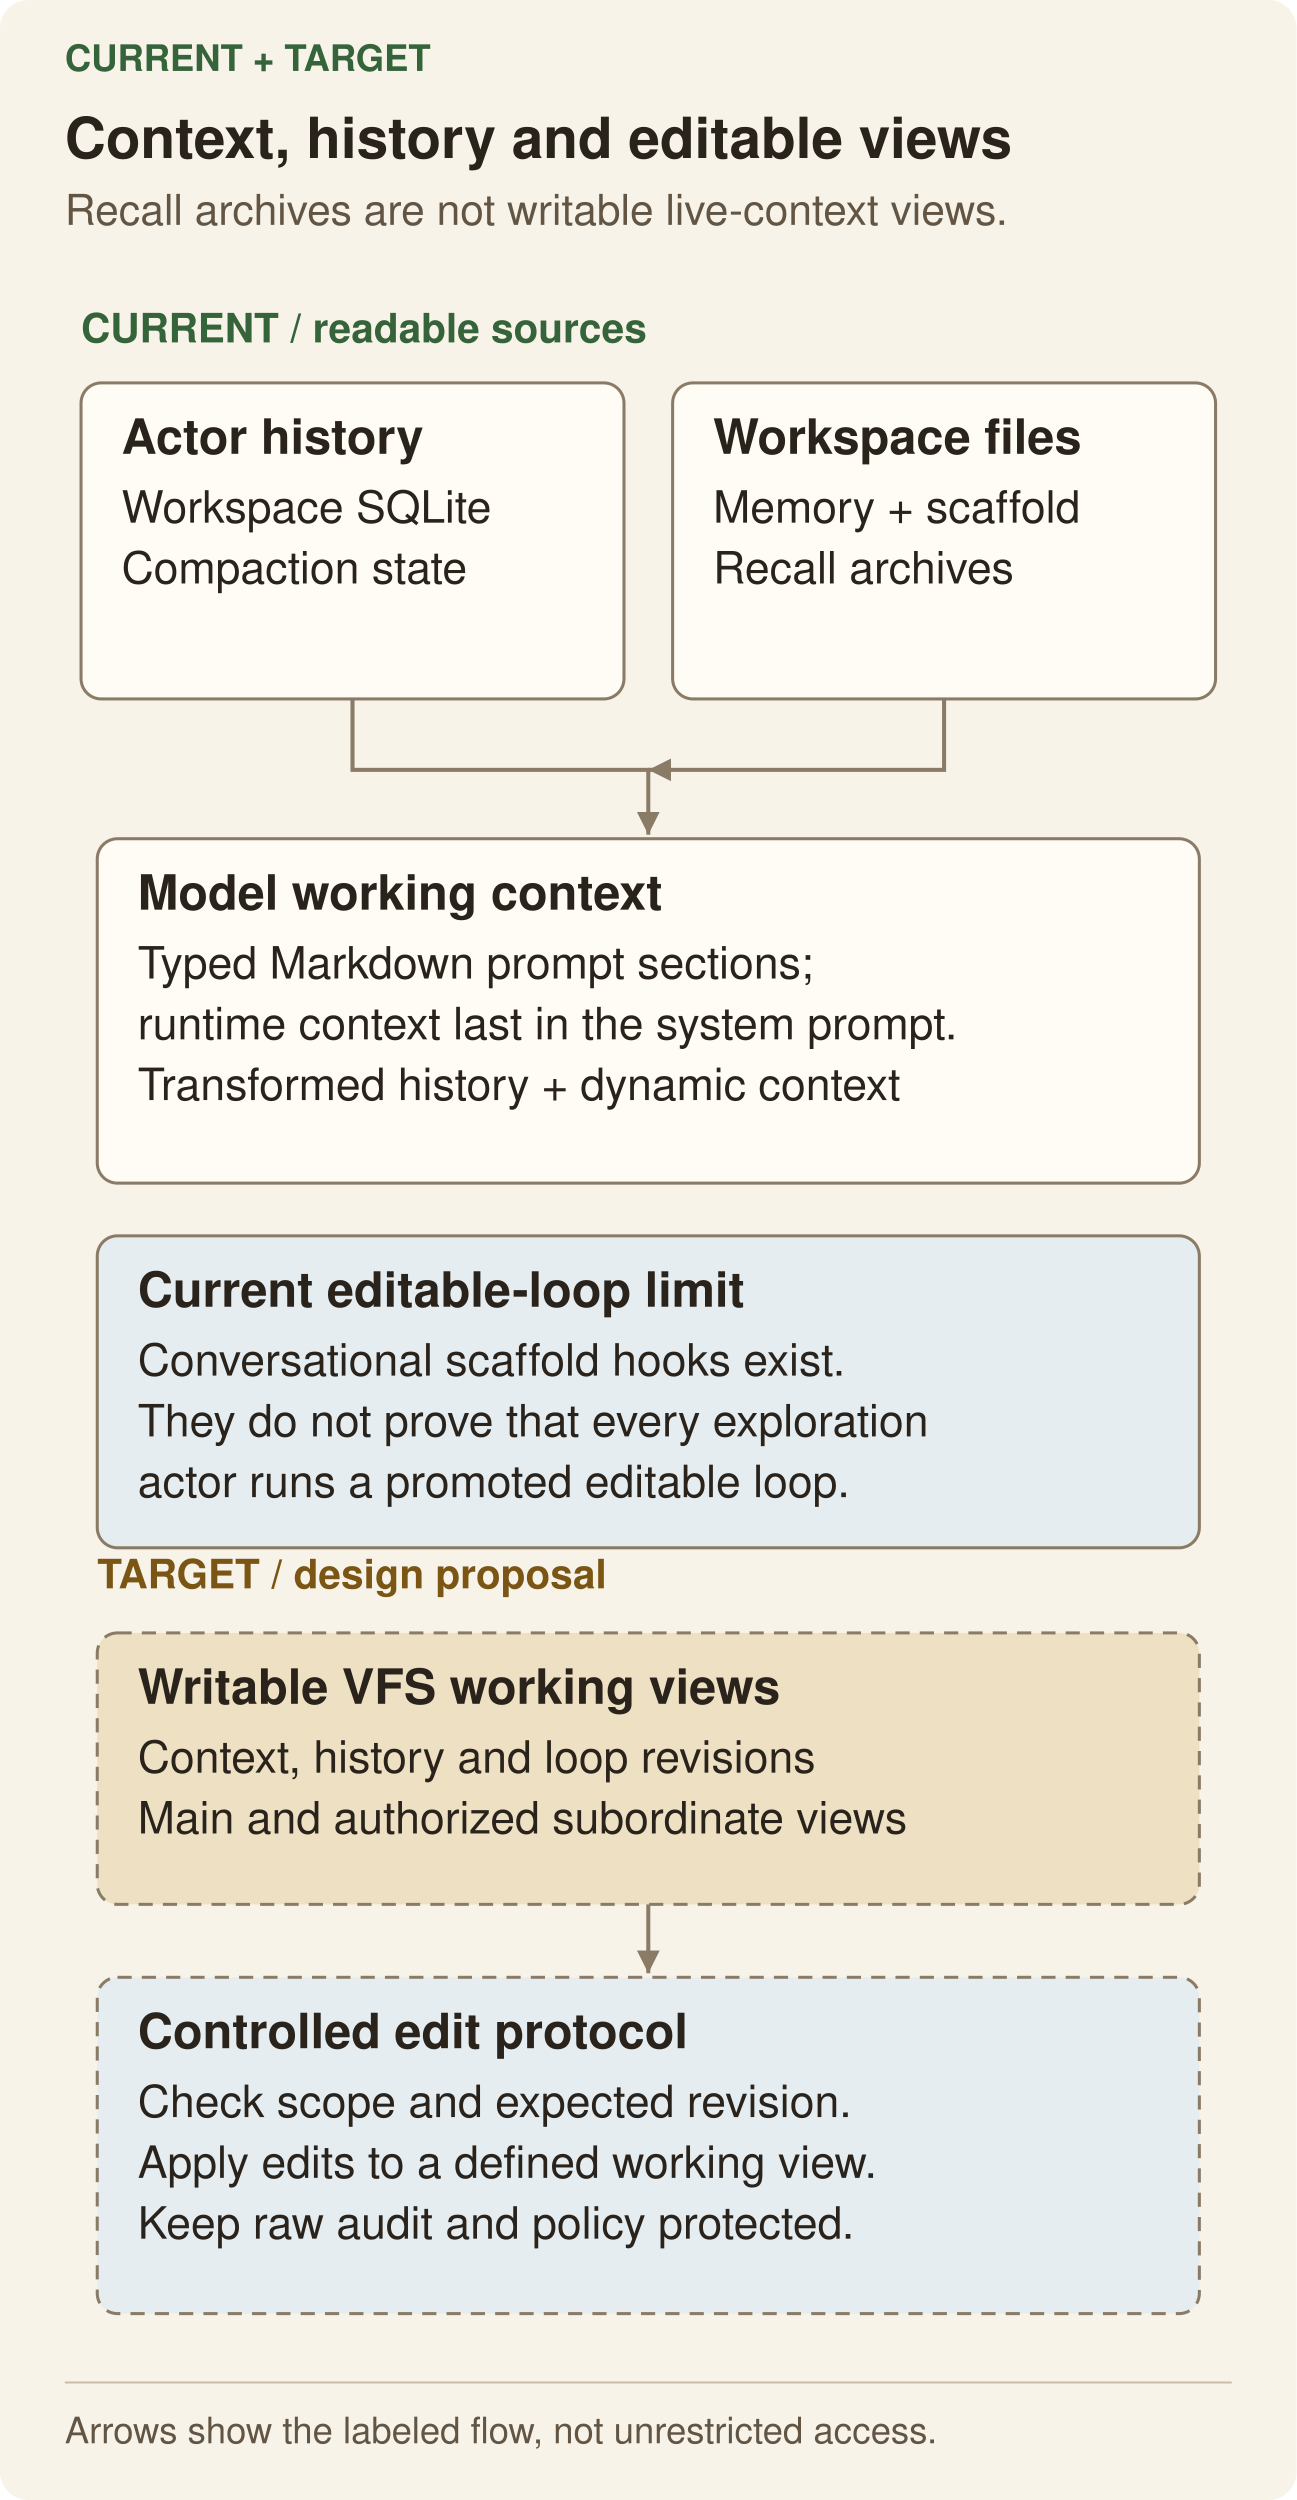
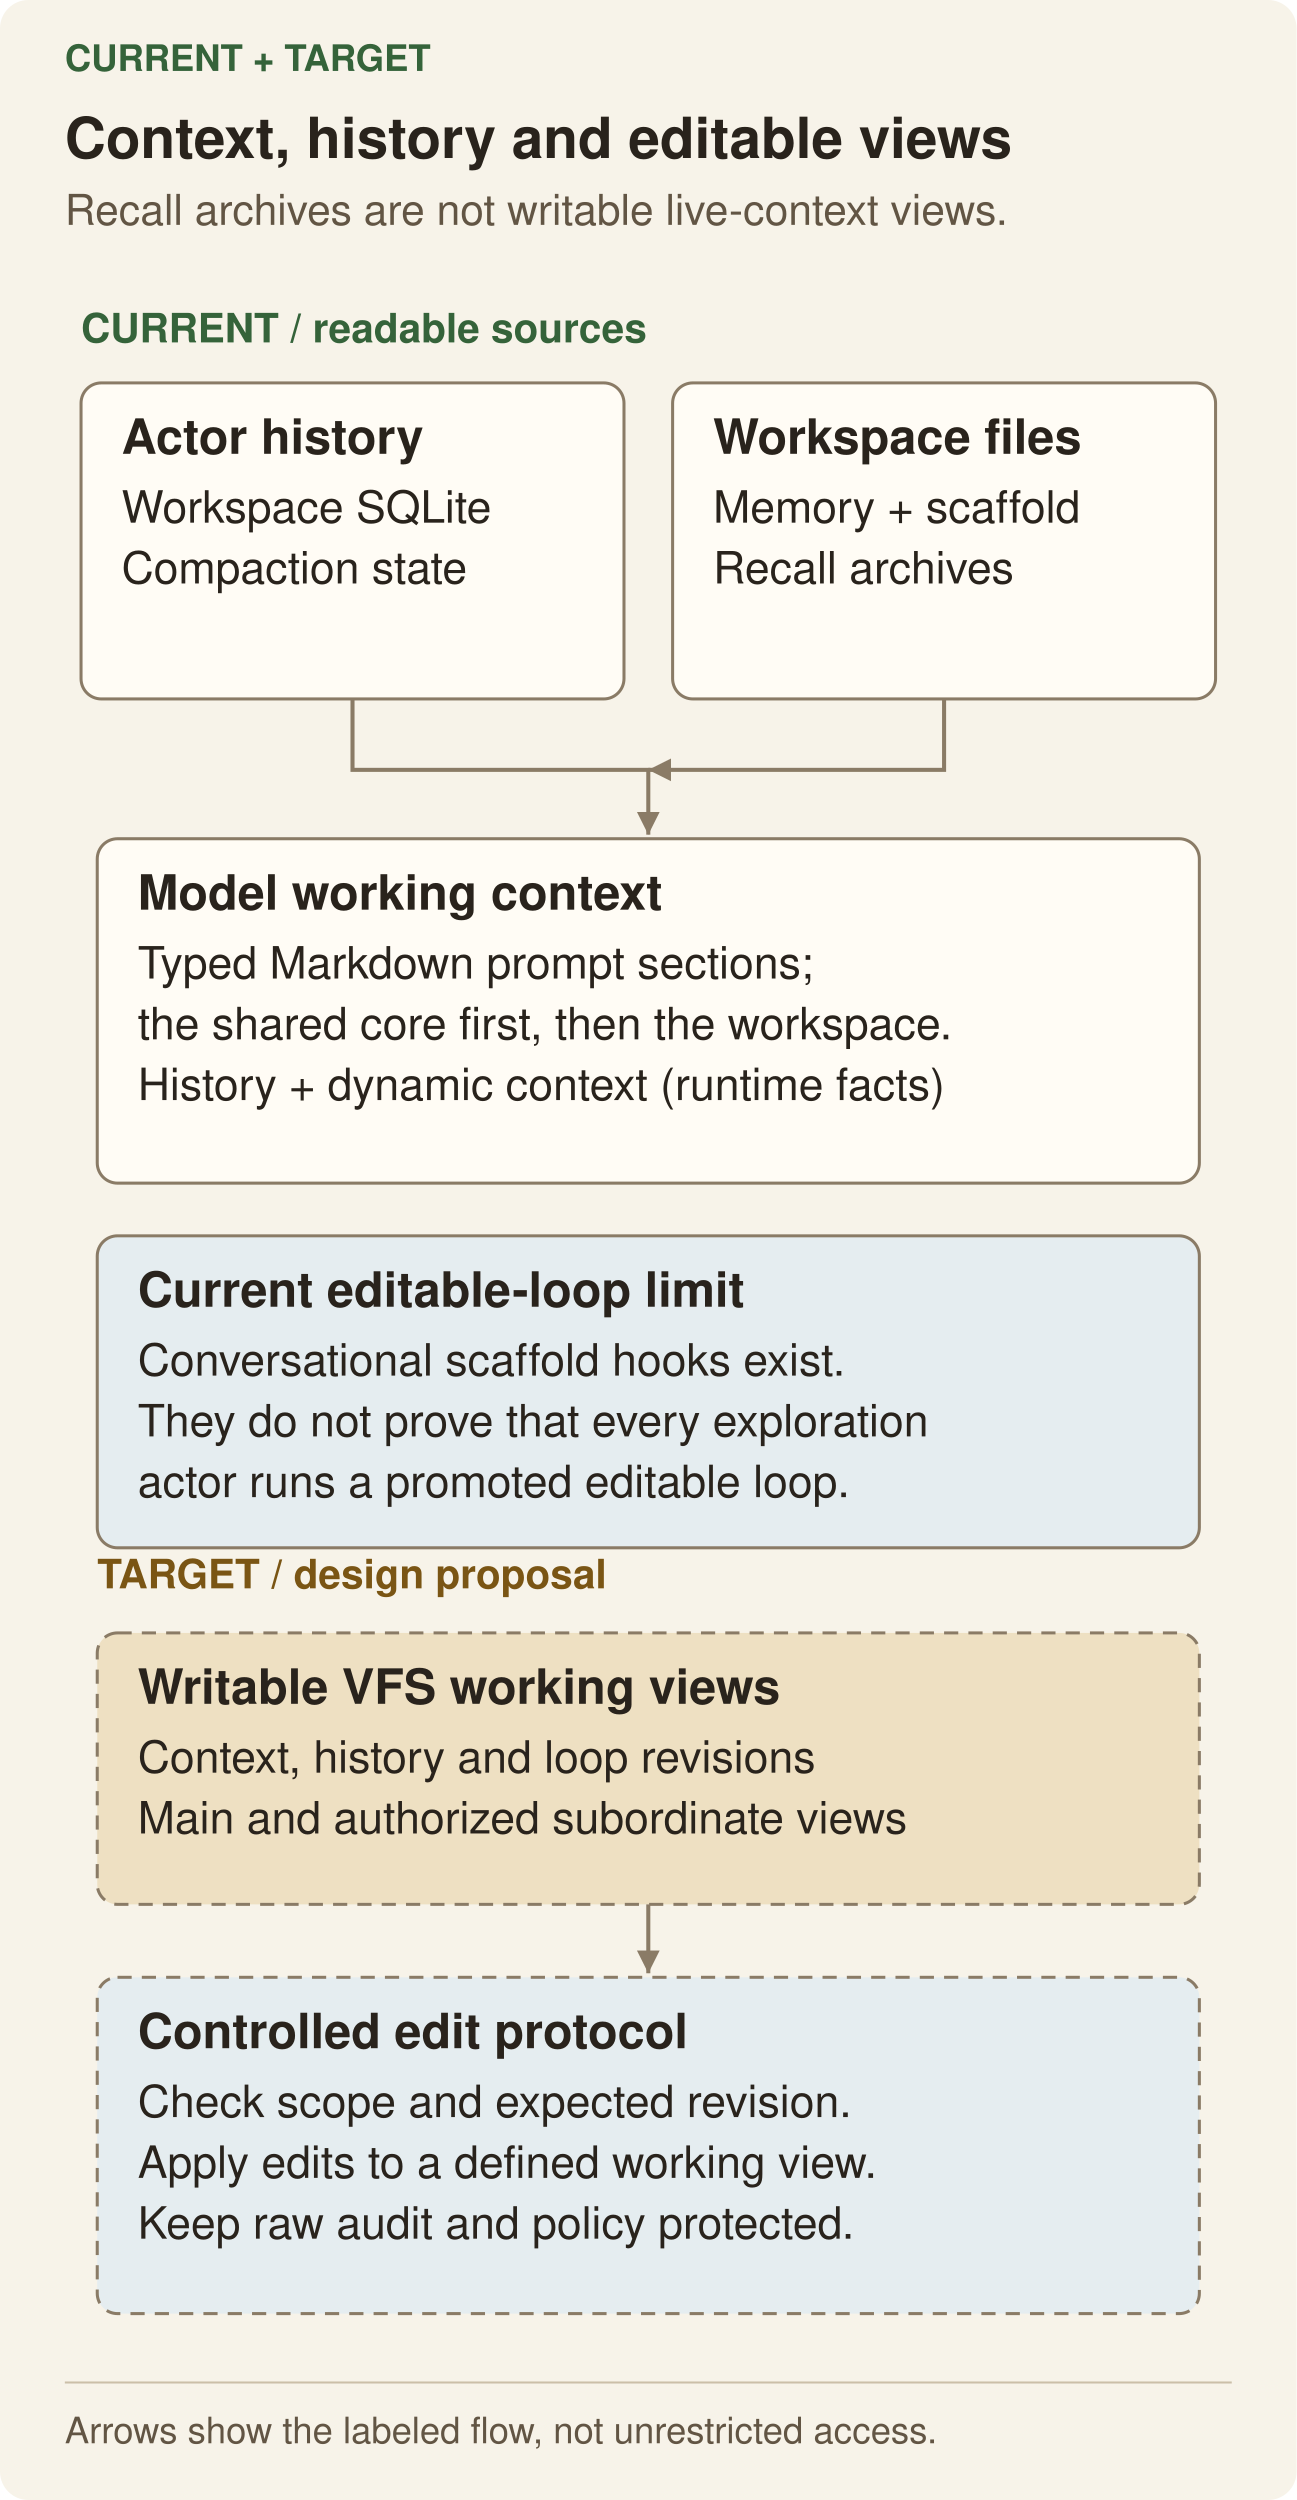
<svg xmlns="http://www.w3.org/2000/svg" width="640" height="1234" viewBox="0 0 640 1234" style="max-width:100%;height:auto;display:block" role="img" aria-labelledby="context-title context-desc">
  <style>text{font-family:ui-sans-serif,-apple-system,BlinkMacSystemFont,"Segoe UI",Helvetica,Arial,sans-serif}path,rect{vector-effect:non-scaling-stroke}</style>
  <defs>
    <marker id="context-arrow" viewBox="0 0 10 10" refX="9" refY="5" markerWidth="7" markerHeight="7" orient="auto-start-reverse">
      <path d="M1 1 L9 5 L1 9 Z" fill="#8A7B66" />
    </marker>
  </defs>
  <rect width="640" height="1234" rx="14" fill="#F7F3E9" />
  <text x="32" y="35" font-size="18" font-weight="700" fill="#35633A" text-anchor="start">
    <tspan x="32" dy="0">CURRENT + TARGET</tspan>
  </text>
  <text x="32" y="78" font-size="28" font-weight="650" fill="#29231C" text-anchor="start">
    <tspan x="32" dy="0">Context, history and editable views</tspan>
  </text>
  <text x="32" y="111" font-size="21" font-weight="400" fill="#625544" text-anchor="start">
    <tspan x="32" dy="0">Recall archives are not writable live-context views.</tspan>
  </text>
  <text x="40" y="169" font-size="20" font-weight="700" fill="#35633A" text-anchor="start">
    <tspan x="40" dy="0">CURRENT / readable sources</tspan>
  </text>
  <g>
    <rect x="40" y="189" width="268" height="156" rx="10" fill="#FFFCF5" stroke="#8A7B66" stroke-width="1.5" />
    <text x="60" y="224" font-size="24" font-weight="650" fill="#29231C" text-anchor="start">
      <tspan x="60" dy="0">Actor history</tspan>
    </text>
    <text x="60" y="258" font-size="22" font-weight="400" fill="#29231C" text-anchor="start">
      <tspan x="60" dy="0">Workspace SQLite</tspan>
      <tspan x="60" dy="30">Compaction state</tspan>
    </text>
  </g>
  <g>
    <rect x="332" y="189" width="268" height="156" rx="10" fill="#FFFCF5" stroke="#8A7B66" stroke-width="1.5" />
    <text x="352" y="224" font-size="24" font-weight="650" fill="#29231C" text-anchor="start">
      <tspan x="352" dy="0">Workspace files</tspan>
    </text>
    <text x="352" y="258" font-size="22" font-weight="400" fill="#29231C" text-anchor="start">
      <tspan x="352" dy="0">Memory + scaffold</tspan>
      <tspan x="352" dy="30">Recall archives</tspan>
    </text>
  </g>
  <path d="M174 345 V380 H320 V412" fill="none" stroke="#8A7B66" stroke-width="2" marker-end="url(#context-arrow)" />
  <path d="M466 345 V380 H320" fill="none" stroke="#8A7B66" stroke-width="2" marker-end="url(#context-arrow)" />
  <g>
    <rect x="48" y="414" width="544" height="170" rx="10" fill="#FFFCF5" stroke="#8A7B66" stroke-width="1.5" />
    <text x="68" y="449" font-size="24" font-weight="650" fill="#29231C" text-anchor="start">
      <tspan x="68" dy="0">Model working context</tspan>
    </text>
    <text x="68" y="483" font-size="22" font-weight="400" fill="#29231C" text-anchor="start">
      <tspan x="68" dy="0">Typed Markdown prompt sections;</tspan>
-       <tspan x="68" dy="30">runtime context last in the system prompt.</tspan>
-       <tspan x="68" dy="30">Transformed history + dynamic context</tspan>
+       <tspan x="68" dy="30">the shared core first, then the workspace.</tspan>
+       <tspan x="68" dy="30">History + dynamic context (runtime facts)</tspan>
    </text>
  </g>
  <g>
    <rect x="48" y="610" width="544" height="154" rx="10" fill="#E5EDF0" stroke="#8A7B66" stroke-width="1.5" />
    <text x="68" y="645" font-size="24" font-weight="650" fill="#29231C" text-anchor="start">
      <tspan x="68" dy="0">Current editable-loop limit</tspan>
    </text>
    <text x="68" y="679" font-size="22" font-weight="400" fill="#29231C" text-anchor="start">
      <tspan x="68" dy="0">Conversational scaffold hooks exist.</tspan>
      <tspan x="68" dy="30">They do not prove that every exploration</tspan>
      <tspan x="68" dy="30">actor runs a promoted editable loop.</tspan>
    </text>
  </g>
  <text x="48" y="784" font-size="20" font-weight="700" fill="#7A5514" text-anchor="start">
    <tspan x="48" dy="0">TARGET / design proposal</tspan>
  </text>
  <g>
    <rect x="48" y="806" width="544" height="134" rx="10" fill="#EEE0C2" stroke="#8A7B66" stroke-width="1.5" stroke-dasharray="7 5" />
    <text x="68" y="841" font-size="24" font-weight="650" fill="#29231C" text-anchor="start">
      <tspan x="68" dy="0">Writable VFS working views</tspan>
    </text>
    <text x="68" y="875" font-size="22" font-weight="400" fill="#29231C" text-anchor="start">
      <tspan x="68" dy="0">Context, history and loop revisions</tspan>
      <tspan x="68" dy="30">Main and authorized subordinate views</tspan>
    </text>
  </g>
  <path d="M320 940 V974" fill="none" stroke="#8A7B66" stroke-width="2" marker-end="url(#context-arrow)" />
  <g>
    <rect x="48" y="976" width="544" height="166" rx="10" fill="#E5EDF0" stroke="#8A7B66" stroke-width="1.5" stroke-dasharray="7 5" />
    <text x="68" y="1011" font-size="24" font-weight="650" fill="#29231C" text-anchor="start">
      <tspan x="68" dy="0">Controlled edit protocol</tspan>
    </text>
    <text x="68" y="1045" font-size="22" font-weight="400" fill="#29231C" text-anchor="start">
      <tspan x="68" dy="0">Check scope and expected revision.</tspan>
      <tspan x="68" dy="30">Apply edits to a defined working view.</tspan>
      <tspan x="68" dy="30">Keep raw audit and policy protected.</tspan>
    </text>
  </g>
  <path d="M32 1176 H608" stroke="#CBBFA9" />
  <text x="32" y="1206" font-size="18" font-weight="400" fill="#625544" text-anchor="start">
    <tspan x="32" dy="0">Arrows show the labeled flow, not unrestricted access.</tspan>
  </text>
</svg>
